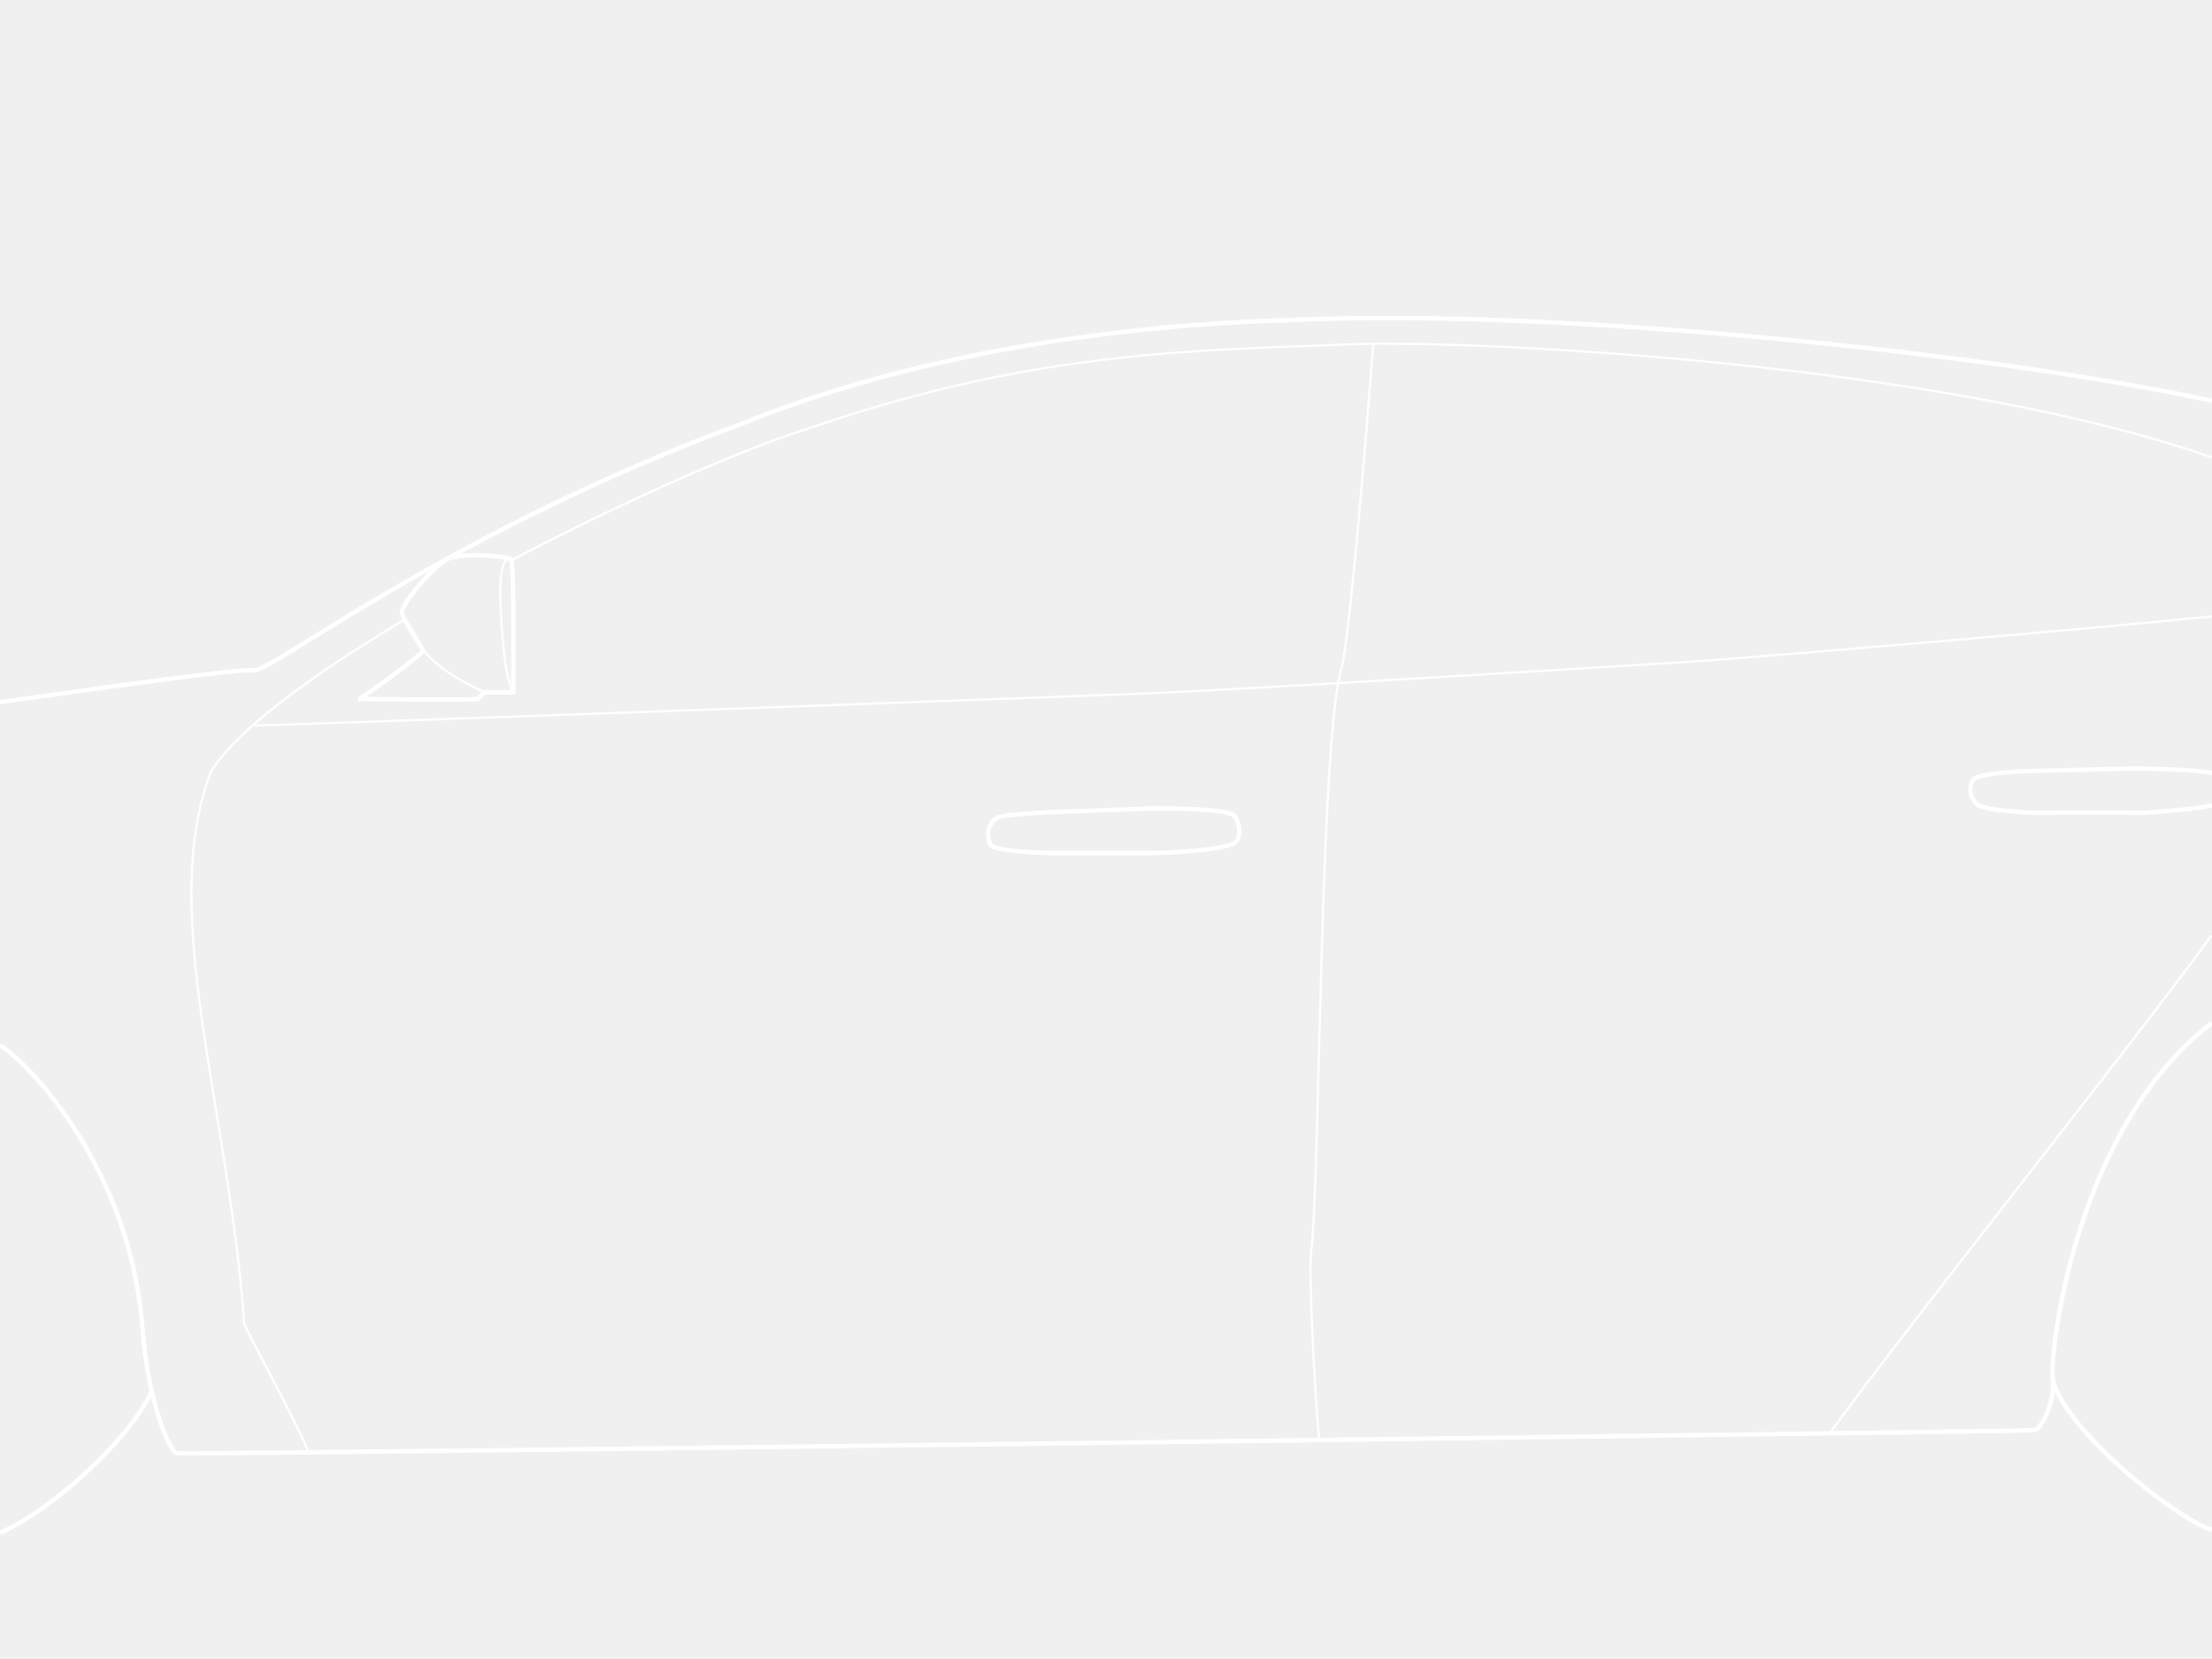
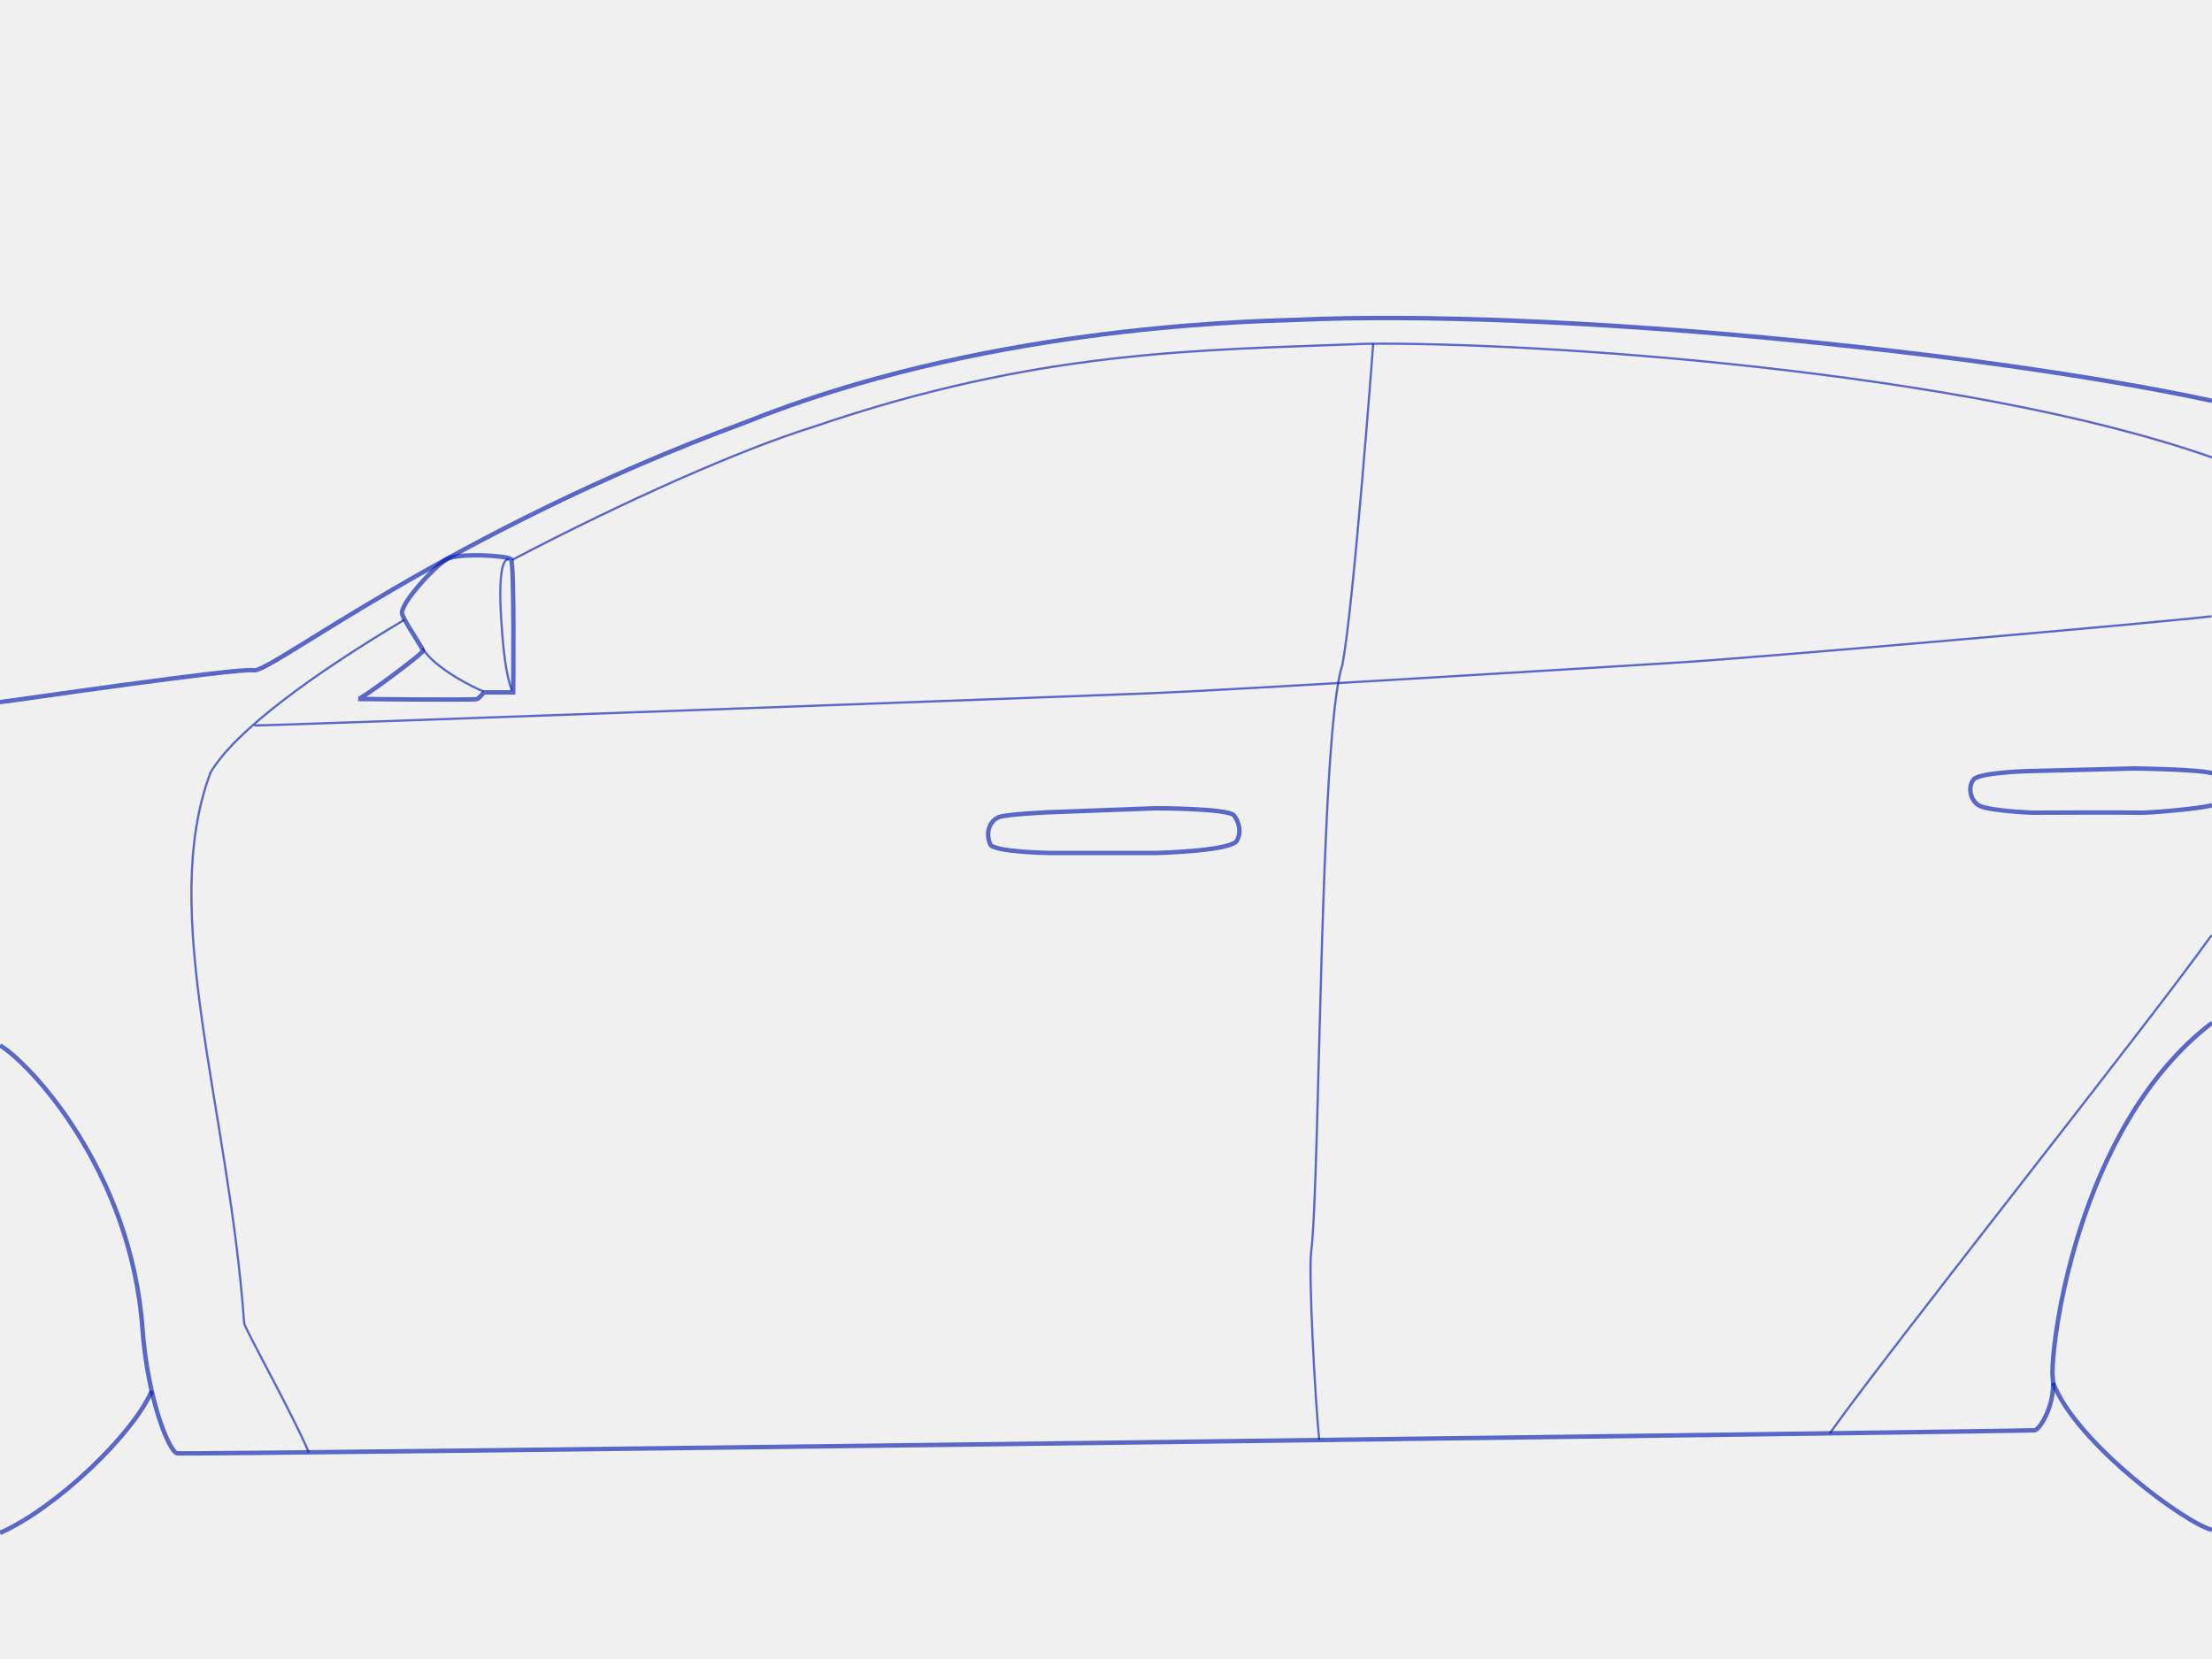
<svg xmlns="http://www.w3.org/2000/svg" version="1.1" id="Calque_1" x="0" y="0" viewBox="0 0 500 375" style="enable-background:new 0 0 500 375" xml:space="preserve">
-   <style>.st2,.st3{fill:none;stroke:#fff;stroke-miterlimit:10}.st3{stroke-width:.5}</style>
+   <style>.st2,.st3{fill:none;stroke:#0018b2a1;stroke-miterlimit:10}.st3{stroke-width:.5}</style>
  <g id="Calque_2_00000167384706815374372450000016422237926568264108_">
    <path class="st2" d="M0 236.3c6.6 3.9 29.6 28.2 32.2 64 1.2 16.4 6.1 27.8 7.8 28.2 1.7.4 418.6-5 419.9-5.2s4.8-6.1 4.1-11.9 5.1-56.6 36-80.2" />
    <path class="st2" d="M500 345.8c-5.8-1.3-30.8-19.7-35.9-33.2M0 346.5c12.7-5.6 30.1-22.3 34.3-32.1M0 158.7c2.1-.2 53.7-7.8 57.4-7.2 3.7.7 43.8-31.2 111-56 52.9-21.3 111.3-22.8 124.5-23.2C351 69.7 448.4 79.5 500 90.6M500 182c-2 .7-14.1 1.8-16.5 1.7s-23.6 0-23.9 0-10.4-.4-12.4-1.7-2.4-4.4-1-5.9c1.5-1.4 11.2-1.8 12.3-1.8 1.1 0 23.3-.6 23.9-.6s15 .2 17.7 1.1M237.1 192.8h24.3s16.9-.4 18.2-2.8 0-4.9-.7-5.7c-1.4-1.6-17.7-1.6-17.7-1.6l-24 .9s-9.5.4-11.4 1.1c-1.8.7-3.2 3.1-2 6.1.6 1.8 13.3 2 13.3 2z" />
    <path class="st2" d="M81 158s26.4.3 26.9 0 1.5-1.5 1.5-1.5h6.6s.3-29.4-.5-30.1c-.8-.8-11.8-1.5-14.5 0s-10.8 10.3-10.1 12.4c.7 2.1 4.6 7.5 4.7 8.3 0 .7-14 11-14.6 10.9z" />
    <path class="st3" d="M95.5 146.5c2.6 4.5 11.7 9 13.8 9.8M115.7 156.1c-1.4-3.9-1.8-8.9-2-10.9-.3-3.3-1.8-19.2 1.4-18.8M115.7 126.6c25.5-13.4 52-25.1 68.1-30.1C235 79 270.6 79.2 309.1 77.7c37.6-.4 134.6 5.9 190.9 25.7M69.8 328.3c-3.5-8.3-13.9-27-14.6-29.1-3.5-49-19.5-93.1-7.6-124.6 5.5-9.3 22.8-22 43.8-34.5M499.9 211.4c-14 19.7-72 92.5-86.3 112.6" />
    <path class="st3" d="M298.2 325.5c-.9-8.6-2.5-38.1-1.8-42.8 2-16.6 1.9-117 7-132.3 2.5-12.5 7-72.7 7-72.7" />
    <path class="st3" d="M499.9 139.3c-11.4 1.4-102 9.3-119.7 10.4s-102.4 6.3-120 7-186.7 6.9-202.7 7.3" />
  </g>
</svg>
